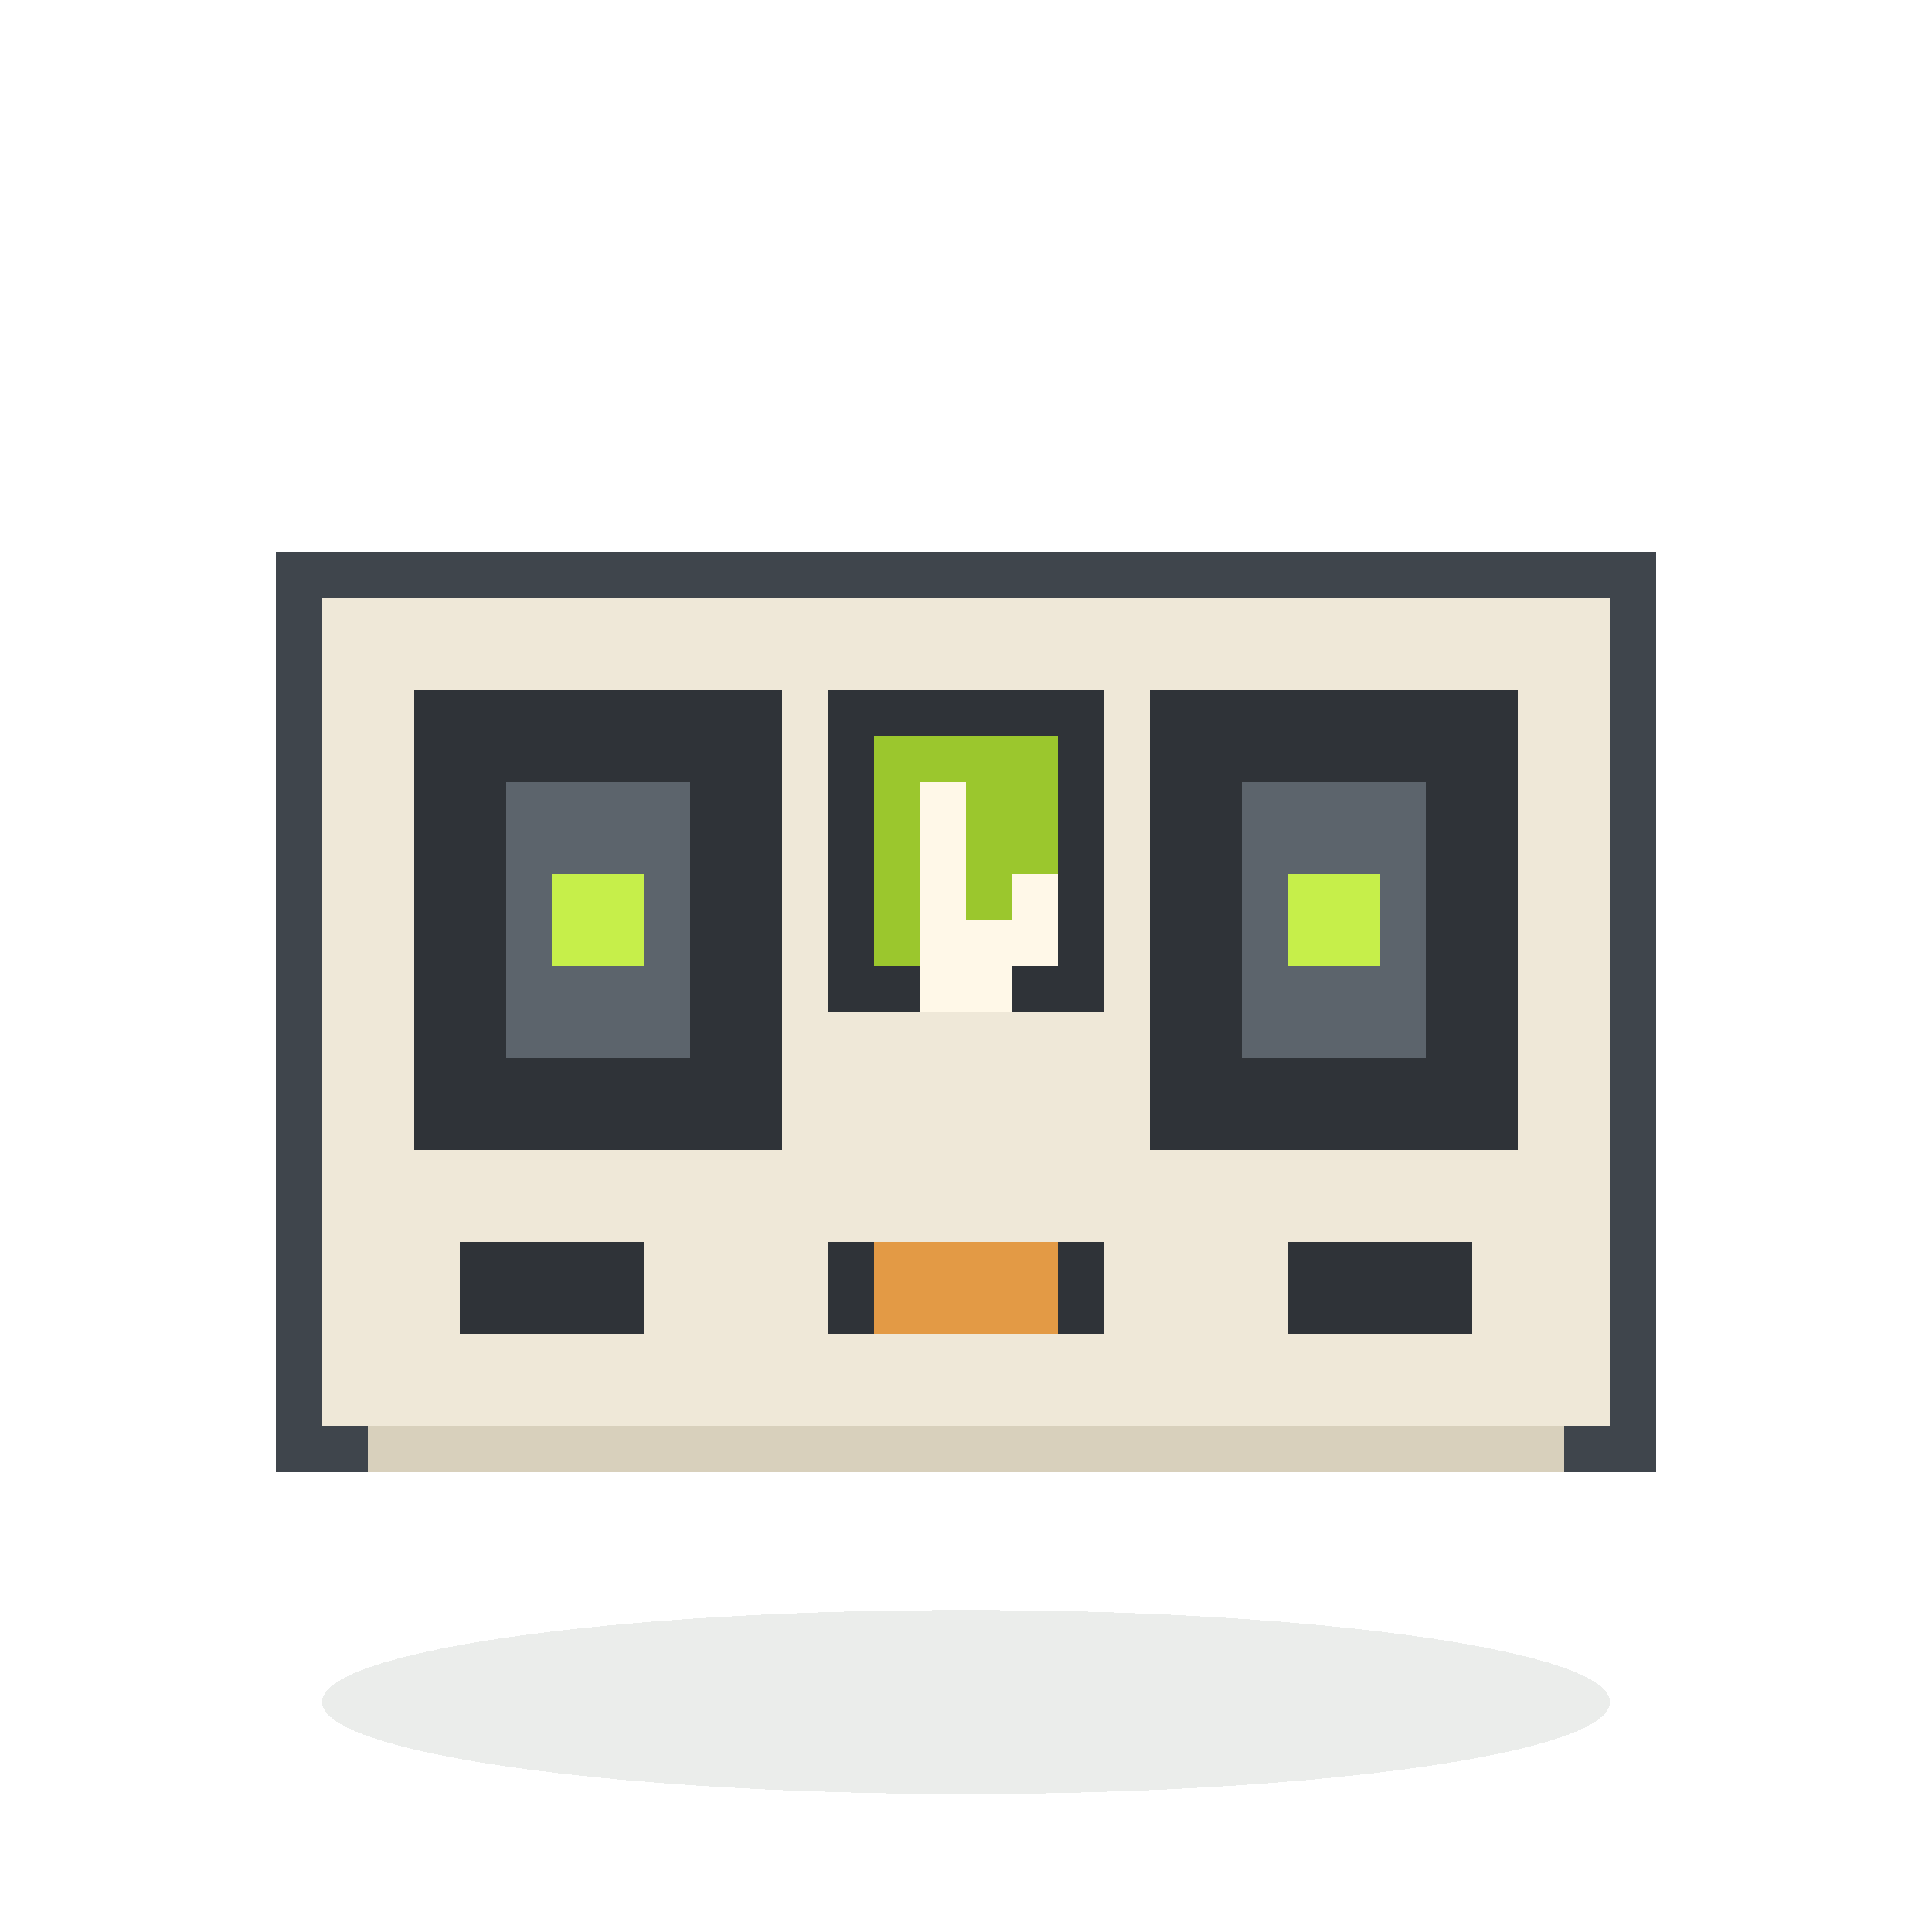
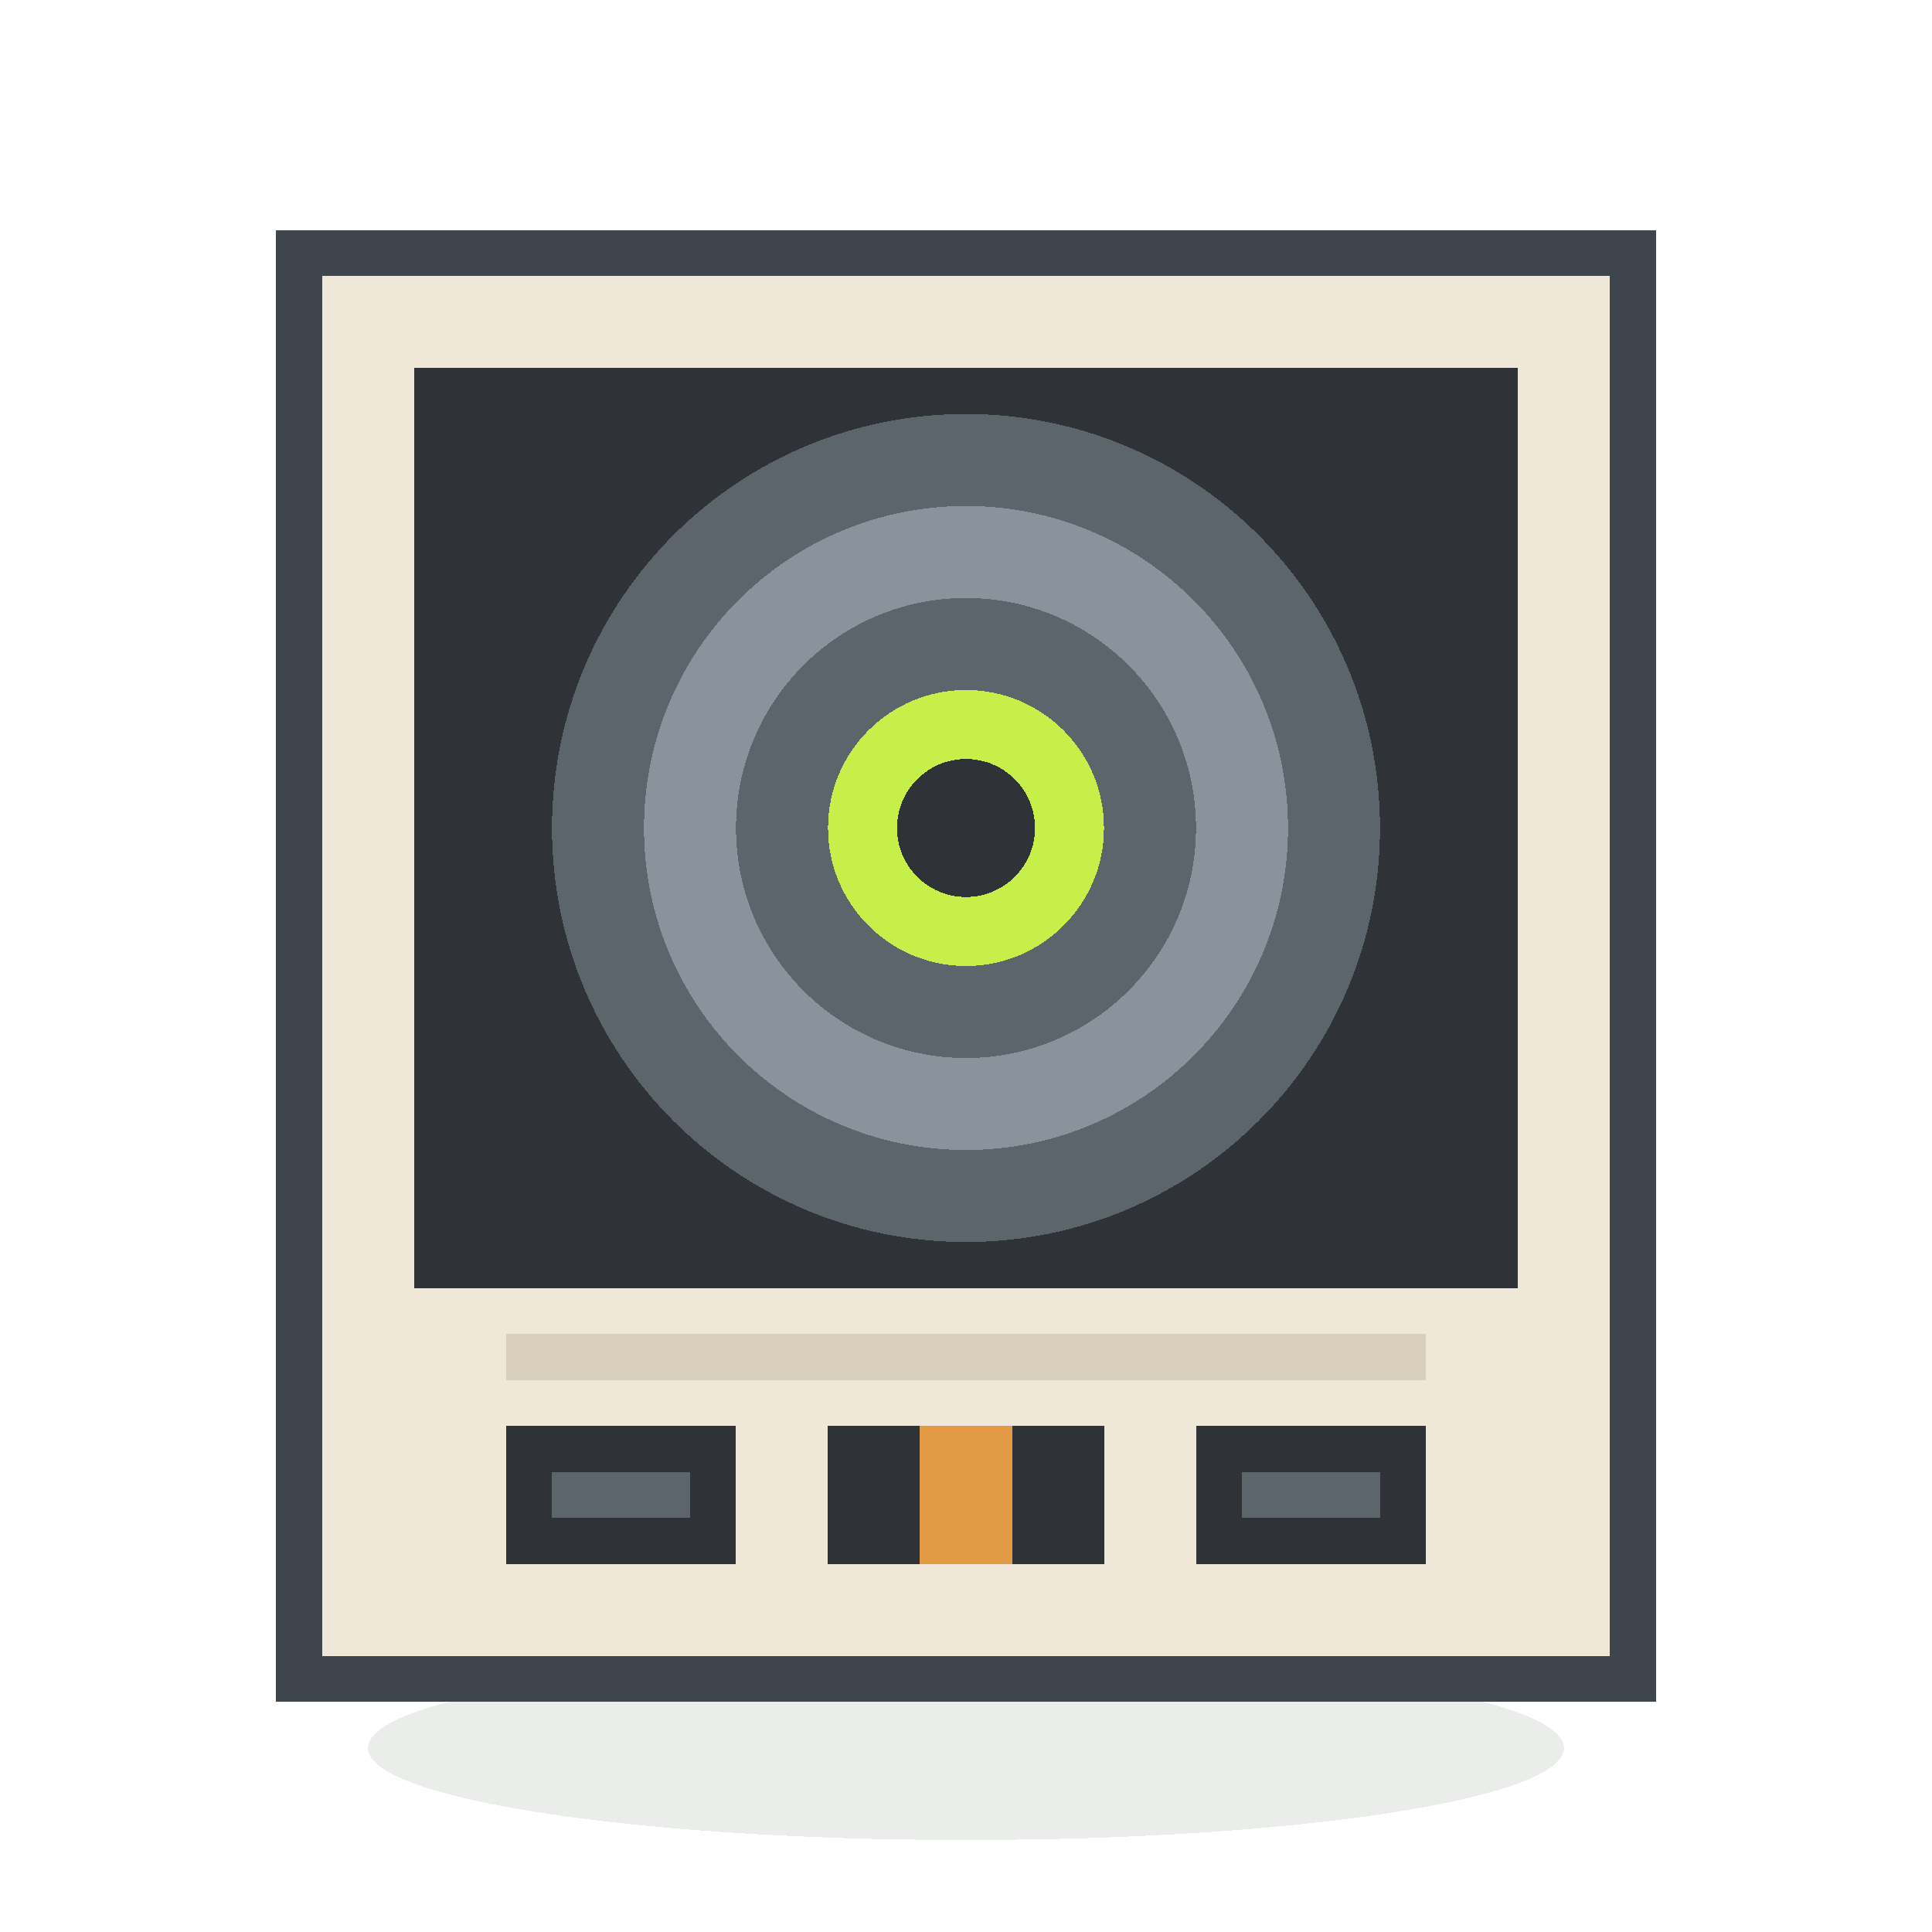
<svg xmlns="http://www.w3.org/2000/svg" viewBox="0 0 42 42" shape-rendering="crispEdges">
-   <ellipse cx="21" cy="37" rx="14" ry="2" fill="#34452d18" />
-   <path d="M6 12h30v20H6Z" fill="#3f454c" />
-   <path d="M7 13h28v18H7Z" fill="#efe8d8" />
-   <path d="M9 15h8v10H9Z" fill="#2f3338" />
-   <path d="M11 17h4v6h-4Z" fill="#5c646c" />
-   <path d="M12 19h2v2h-2Z" fill="#c6ef4a" />
-   <path d="M25 15h8v10h-8Z" fill="#2f3338" />
-   <path d="M27 17h4v6h-4Z" fill="#5c646c" />
-   <path d="M28 19h2v2h-2Z" fill="#c6ef4a" />
-   <path d="M18 15h6v7h-6Z" fill="#2f3338" />
-   <path d="M19 16h4v5h-4Z" fill="#9bc72d" />
-   <path d="M20 17h1v3h1v-1h1v2h-1v1h-2Z" fill="#fff8e8" />
-   <path d="M10 27h4v2h-4M18 27h6v2h-6M28 27h4v2h-4" fill="#2f3338" />
-   <path d="M19 27h4v2h-4" fill="#e39a45" />
-   <path d="M8 31h26v1H8" fill="#d8d0bc" />
+   <ellipse cx="21" cy="38" rx="13" ry="2" fill="#34452d18" />
+   <path d="M6 5h30v32H6Z" fill="#3f454c" />
+   <path d="M7 6h28v30H7Z" fill="#efe8d8" />
+   <path d="M9 8h24v20H9Z" fill="#2f3338" />
+   <circle cx="21" cy="18" r="9" fill="#5c646c" />
+   <circle cx="21" cy="18" r="7" fill="#8a939c" />
+   <circle cx="21" cy="18" r="5" fill="#5c646c" />
+   <circle cx="21" cy="18" r="3" fill="#c6ef4a" />
+   <circle cx="21" cy="18" r="1.5" fill="#2f3338" />
+   <path d="M11 29h20v1H11" fill="#d8d0bc" />
+   <path d="M11 31h5v3h-5M18 31h6v3h-6M26 31h5v3h-5" fill="#2f3338" />
+   <path d="M20 31h2v3h-2" fill="#e39a45" />
+   <path d="M12 32h3v1h-3M27 32h3v1h-3" fill="#5c646c" />
</svg>
